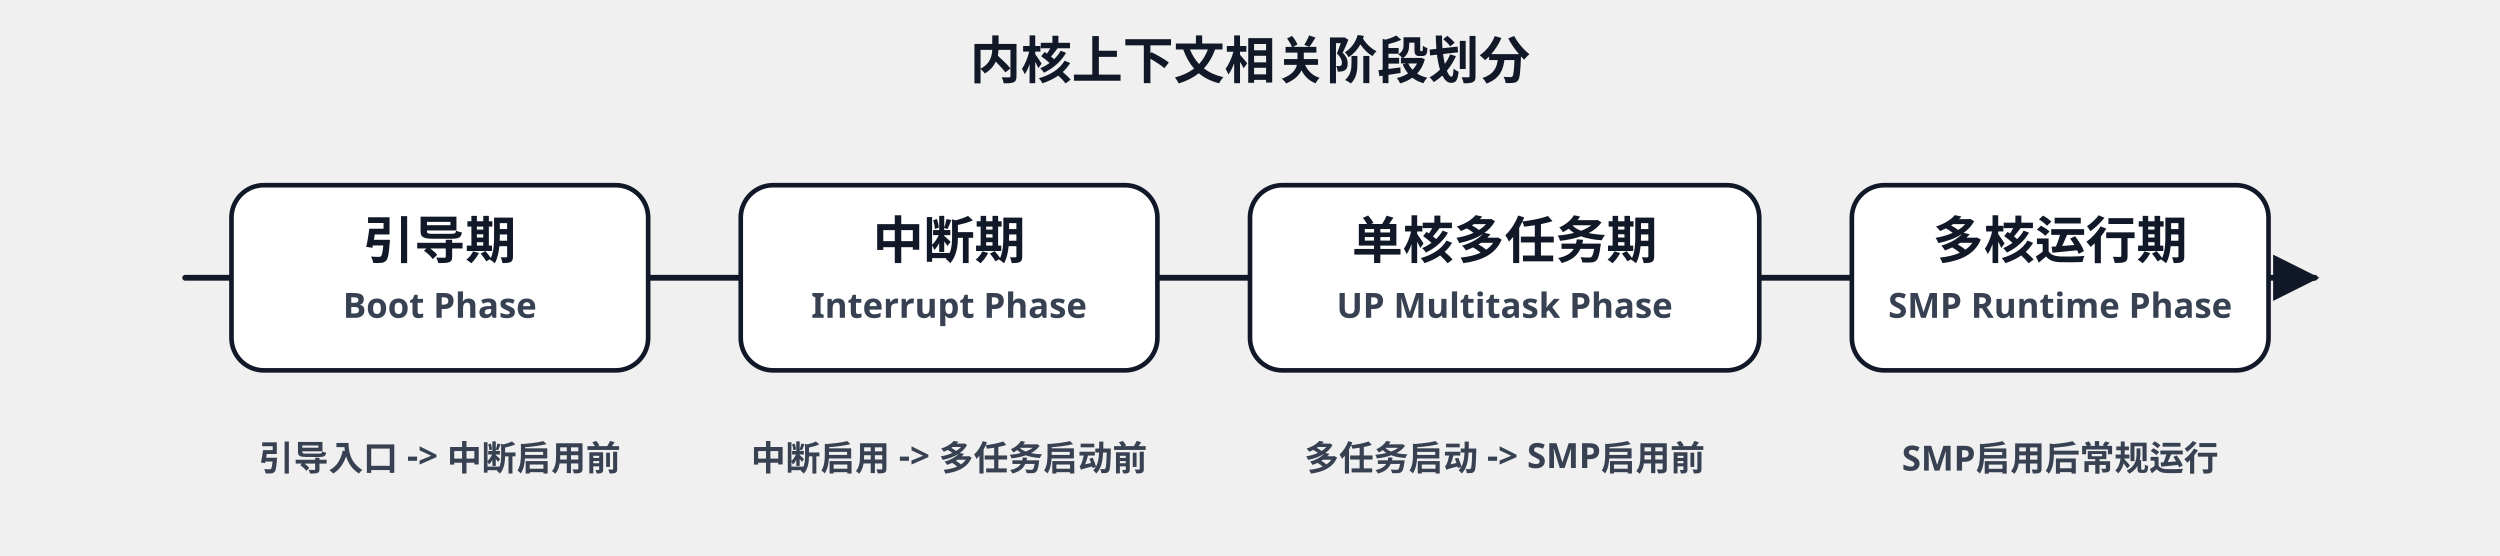
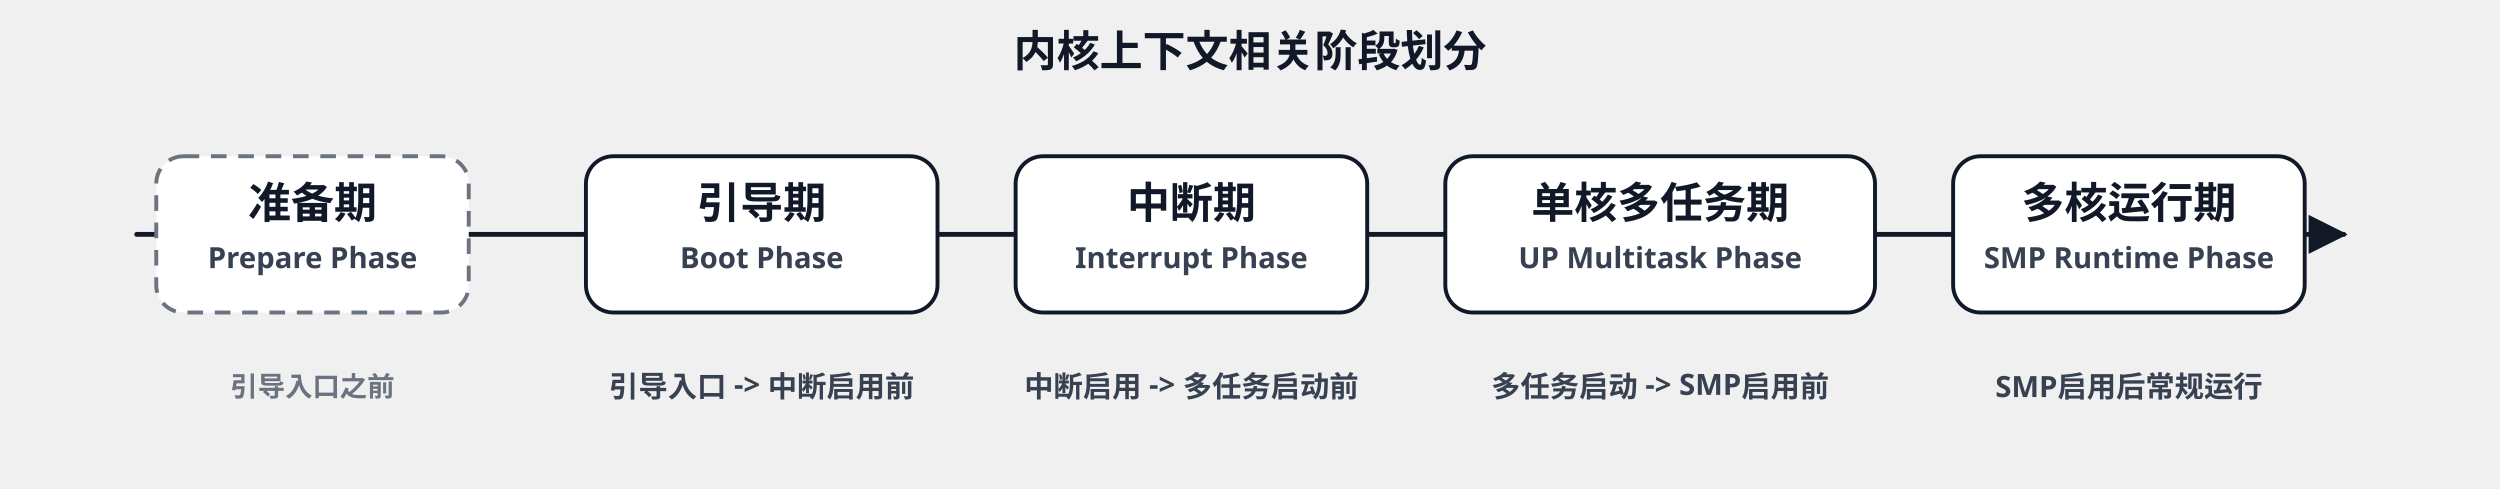
- <svg xmlns="http://www.w3.org/2000/svg" width="1080" height="240" viewBox="0 0 1080 240" role="img" aria-labelledby="title desc">
+ <svg xmlns="http://www.w3.org/2000/svg" width="1280" height="250" viewBox="0 0 1280 250" role="img" aria-labelledby="title desc">
  <defs>
    <style>
      .title { font: 700 22px "Segoe UI", "PingFang SC", "Microsoft YaHei", sans-serif; fill: #111827; }
      .phase { fill: #ffffff; stroke: #111827; stroke-width: 2; }
+       .prepare { fill: #ffffff; stroke: #6b7280; stroke-width: 2; stroke-dasharray: 8 6; }
      .label { font: 700 22px "Segoe UI", "PingFang SC", "Microsoft YaHei", sans-serif; fill: #111827; text-anchor: middle; dominant-baseline: middle; }
      .small { font: 600 15px "Segoe UI", "PingFang SC", "Microsoft YaHei", sans-serif; fill: #374151; text-anchor: middle; dominant-baseline: middle; }
+       .muted { font: 600 14px "Segoe UI", "PingFang SC", "Microsoft YaHei", sans-serif; fill: #6b7280; text-anchor: middle; dominant-baseline: middle; }
      .line { fill: none; stroke: #111827; stroke-width: 2.5; stroke-linecap: round; stroke-linejoin: round; }
    </style>
    <marker id="arrow" viewBox="0 0 10 10" refX="9" refY="5" markerWidth="8" markerHeight="8" orient="auto-start-reverse">
      <path d="M 0 0 L 10 5 L 0 10 z" fill="#111827" />
    </marker>
  </defs>
-   <text x="540" y="34" class="title" text-anchor="middle">内核上下文相关阶段划分</text>
-   <line x1="80" y1="120" x2="1000" y2="120" class="line" marker-end="url(#arrow)" />
-   <rect x="100" y="80" width="180" height="80" rx="14" ry="14" class="phase" />
-   <text x="190" y="104" class="label">引导期</text>
-   <text x="190" y="132" class="small">Boot Phase</text>
-   <rect x="320" y="80" width="180" height="80" rx="14" ry="14" class="phase" />
-   <text x="410" y="104" class="label">中断期</text>
-   <text x="410" y="132" class="small">Interrupt Phase</text>
-   <rect x="540" y="80" width="220" height="80" rx="14" ry="14" class="phase" />
-   <text x="650" y="104" class="label">单核多任务期</text>
-   <text x="650" y="132" class="small">UP Multitask Phase</text>
-   <rect x="800" y="80" width="180" height="80" rx="14" ry="14" class="phase" />
-   <text x="890" y="104" class="label">多核运行期</text>
-   <text x="890" y="132" class="small">SMP Runtime Phase</text>
-   <text x="190" y="198" class="small">引导入口 -&gt; 中断启用前</text>
-   <text x="410" y="198" class="small">中断启用 -&gt; 多任务启动前</text>
-   <text x="650" y="198" class="small">多任务启动 -&gt; SMP启用前</text>
-   <text x="890" y="198" class="small">SMP启用后常规运行</text>
+   <text x="640" y="34" class="title" text-anchor="middle">内核上下文相关阶段划分</text>
+   <line x1="70" y1="120" x2="1200" y2="120" class="line" marker-end="url(#arrow)" />
+   <rect x="80" y="80" width="160" height="80" rx="14" ry="14" class="prepare" />
+   <text x="160" y="104" class="label">准备期</text>
+   <text x="160" y="132" class="small">Prepare Phase</text>
+   <rect x="300" y="80" width="180" height="80" rx="14" ry="14" class="phase" />
+   <text x="390" y="104" class="label">引导期</text>
+   <text x="390" y="132" class="small">Boot Phase</text>
+   <rect x="520" y="80" width="180" height="80" rx="14" ry="14" class="phase" />
+   <text x="610" y="104" class="label">中断期</text>
+   <text x="610" y="132" class="small">Interrupt Phase</text>
+   <rect x="740" y="80" width="220" height="80" rx="14" ry="14" class="phase" />
+   <text x="850" y="104" class="label">单核多任务期</text>
+   <text x="850" y="132" class="small">UP Multitask Phase</text>
+   <rect x="1000" y="80" width="180" height="80" rx="14" ry="14" class="phase" />
+   <text x="1090" y="104" class="label">多核运行期</text>
+   <text x="1090" y="132" class="small">SMP Runtime Phase</text>
+   <text x="160" y="198" class="muted">引导入口之前</text>
+   <text x="390" y="198" class="small">引导入口 -&gt; 中断启用前</text>
+   <text x="610" y="198" class="small">中断启用 -&gt; 多任务启动前</text>
+   <text x="850" y="198" class="small">多任务启动 -&gt; SMP启用前</text>
+   <text x="1090" y="198" class="small">SMP启用后常规运行</text>
</svg>
